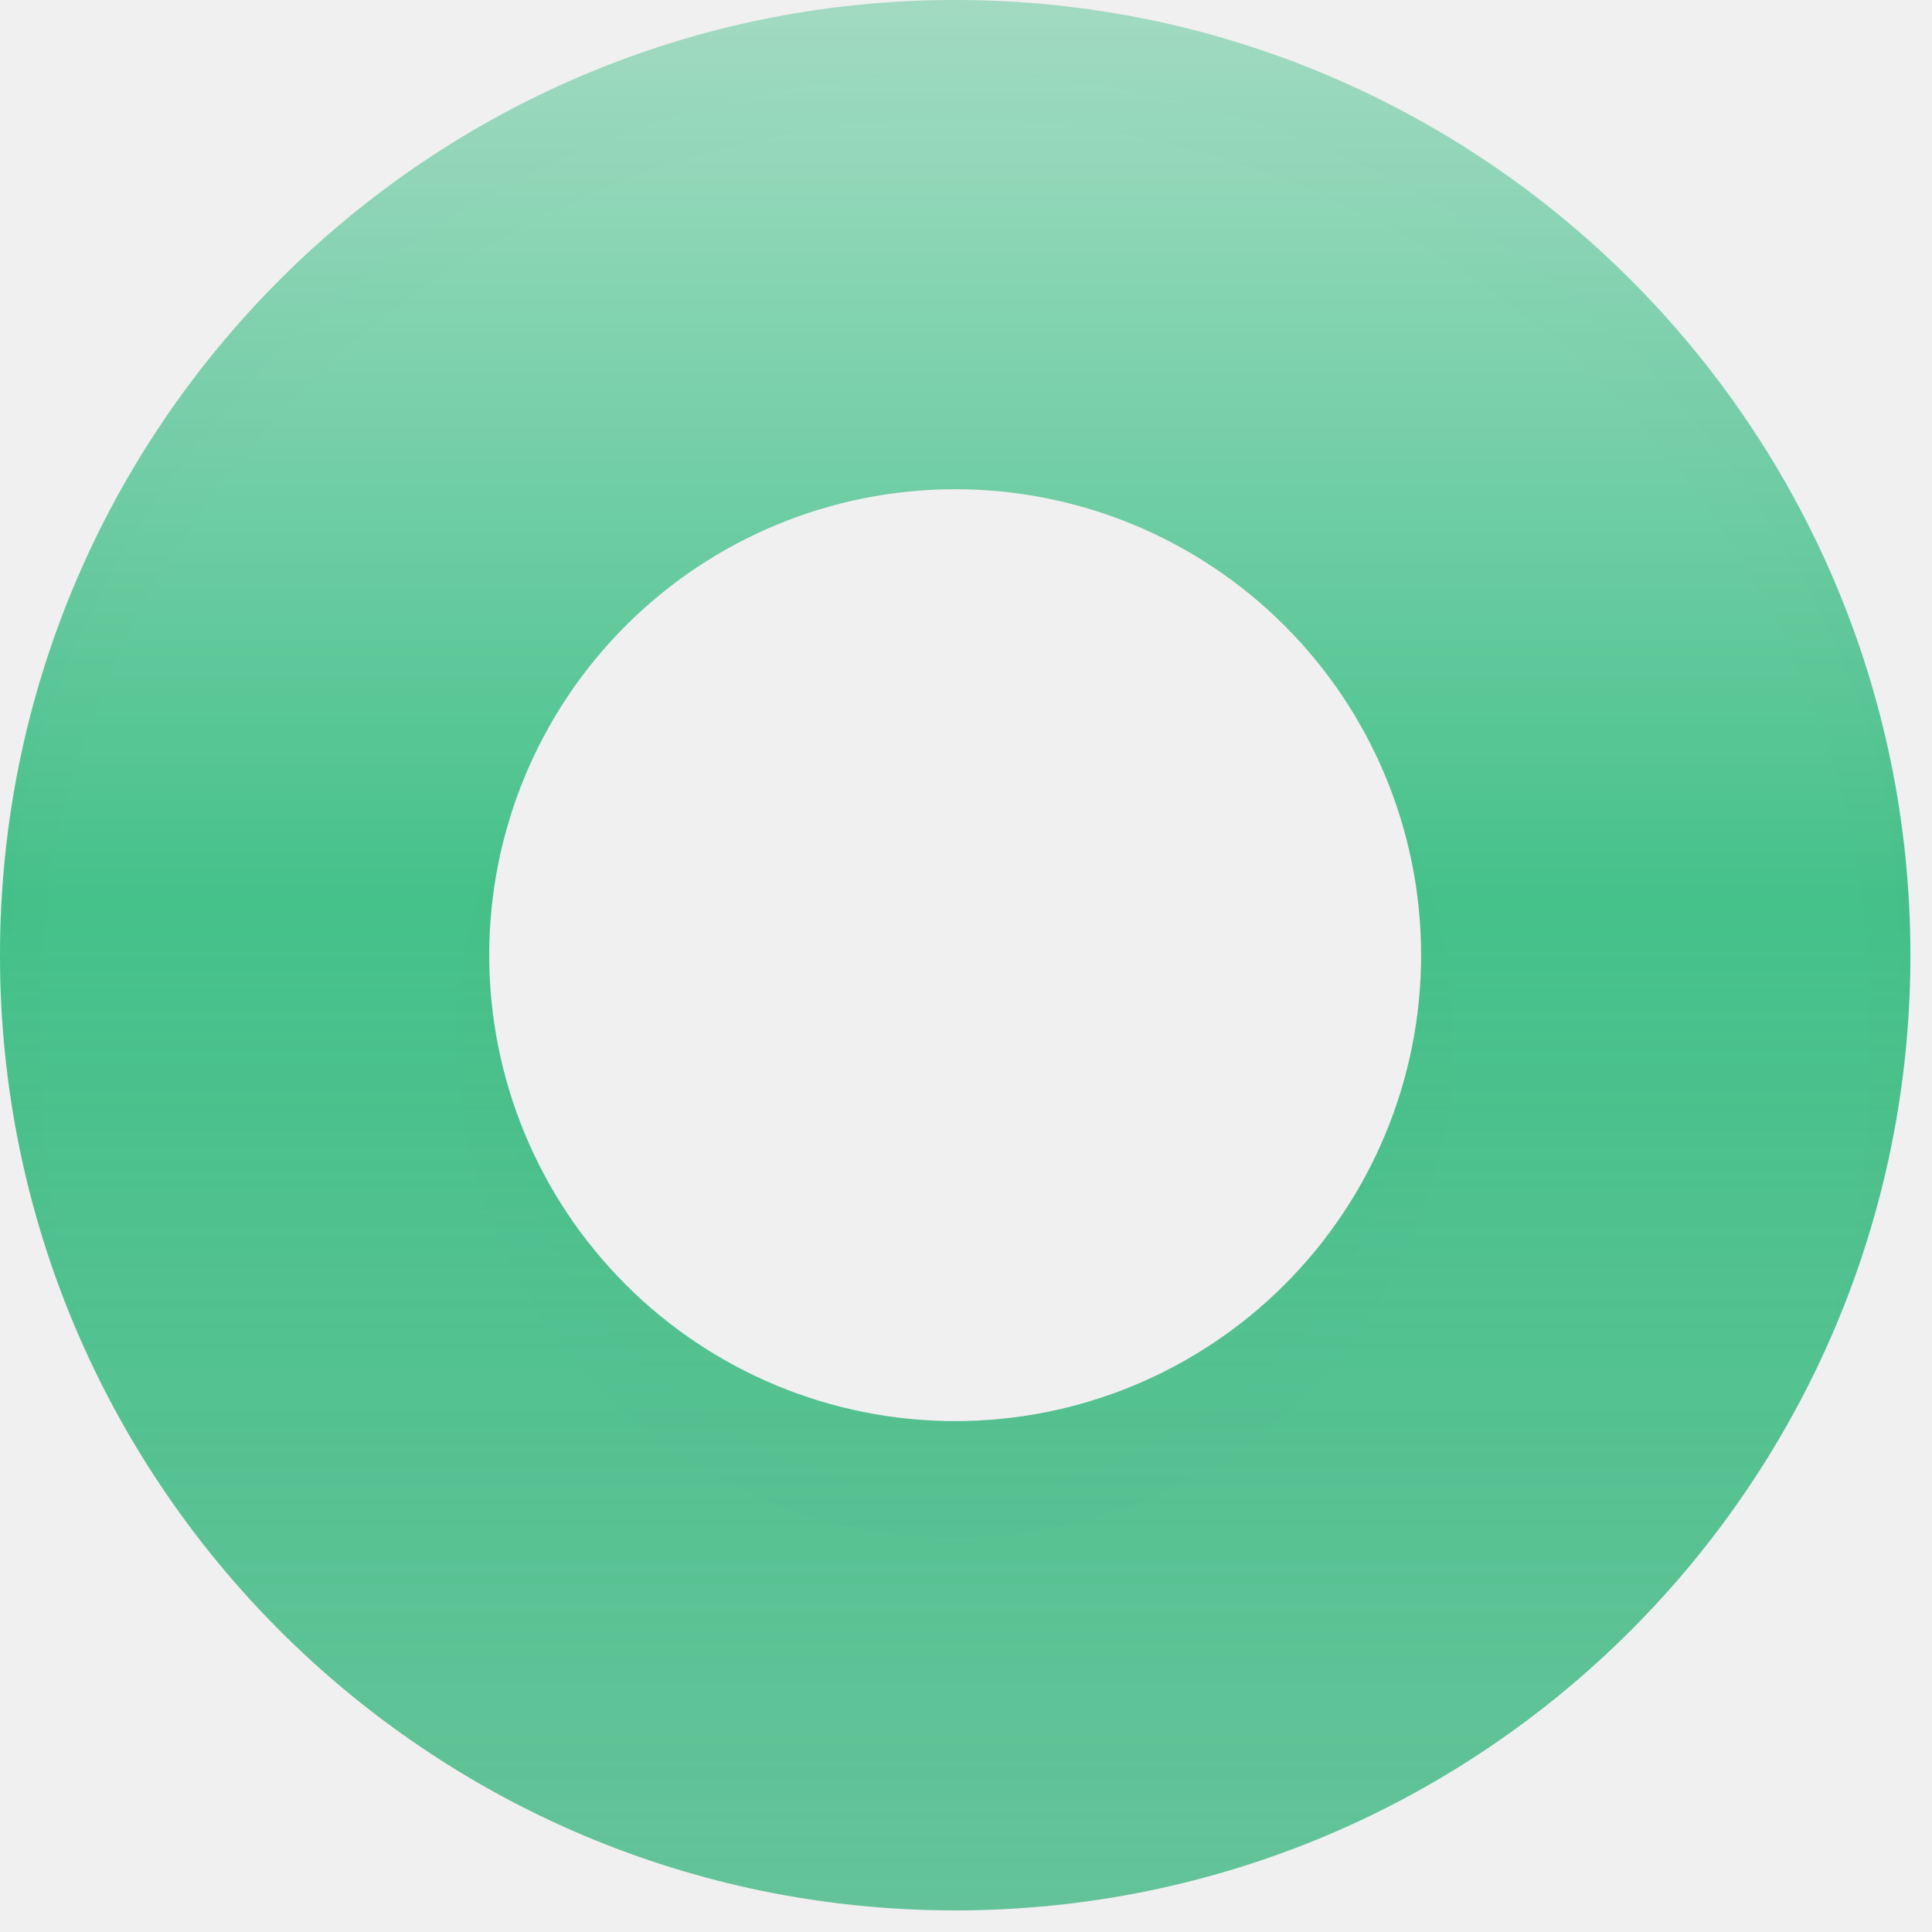
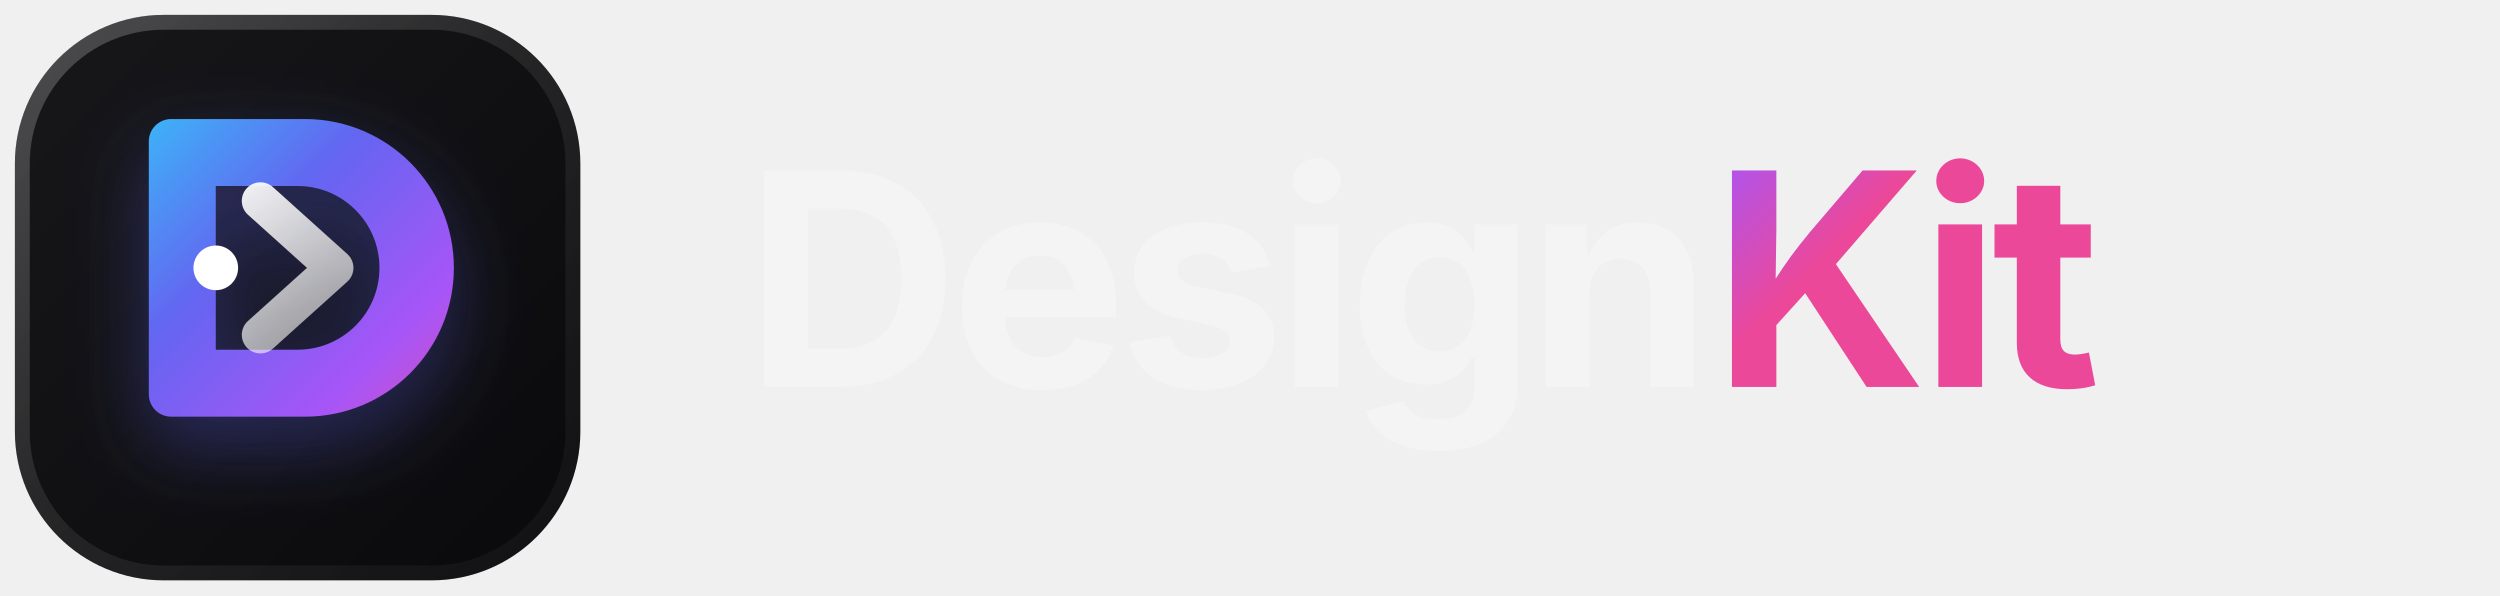
- <svg xmlns="http://www.w3.org/2000/svg" width="23" height="23" viewBox="0 0 23 23" fill="none">
-   <g filter="url(#filter0_i_2_2)">
-     <path fill-rule="evenodd" clip-rule="evenodd" d="M11.371 22.743C17.651 22.743 22.743 17.652 22.743 11.371C22.743 5.091 17.652 0 11.37 0C5.091 0 0 5.091 0 11.371C0 17.651 5.091 22.743 11.371 22.743ZM11.371 16.918C12.842 16.918 14.253 16.334 15.293 15.293C16.334 14.253 16.918 12.842 16.918 11.371C16.918 9.9 16.334 8.489 15.293 7.449C14.253 6.408 12.842 5.824 11.371 5.824C9.9 5.824 8.489 6.408 7.449 7.449C6.408 8.489 5.824 9.9 5.824 11.371C5.824 12.842 6.408 14.253 7.449 15.293C8.489 16.334 9.9 16.918 11.371 16.918Z" fill="url(#paint0_linear_2_2)" />
+ <svg xmlns="http://www.w3.org/2000/svg" viewBox="0 0 168 40" fill="none">
+   <defs>
+     <linearGradient id="dk-bg" x1="0" y1="0" x2="40" y2="40" gradientUnits="userSpaceOnUse">
+       <stop offset="0%" stop-color="#18181b" />
+       <stop offset="100%" stop-color="#09090b" />
+     </linearGradient>
+     <linearGradient id="dk-border" x1="0" y1="0" x2="40" y2="40" gradientUnits="userSpaceOnUse">
+       <stop offset="0%" stop-color="#ffffff" stop-opacity="0.25" />
+       <stop offset="50%" stop-color="#ffffff" stop-opacity="0.08" />
+       <stop offset="100%" stop-color="#ffffff" stop-opacity="0.02" />
+     </linearGradient>
+     <linearGradient id="dk-prism" x1="8" y1="8" x2="32" y2="32" gradientUnits="userSpaceOnUse">
+       <stop offset="0%" stop-color="#38bdf8" />
+       <stop offset="35%" stop-color="#6366f1" />
+       <stop offset="70%" stop-color="#a855f7" />
+       <stop offset="100%" stop-color="#ec4899" />
+     </linearGradient>
+     <linearGradient id="dk-glass" x1="16" y1="12" x2="24" y2="24" gradientUnits="userSpaceOnUse">
+       <stop offset="0%" stop-color="#ffffff" stop-opacity="0.95" />
+       <stop offset="100%" stop-color="#ffffff" stop-opacity="0.45" />
+     </linearGradient>
+     <filter id="dk-glow" x="2" y="2" width="36" height="36" filterUnits="userSpaceOnUse">
+       <feDropShadow dx="0" dy="2" stdDeviation="2.5" flood-color="#6366f1" flood-opacity="0.35" />
+     </filter>
+   </defs>
+   <g transform="translate(0, 0)">
+     <rect x="1" y="1" width="38" height="38" rx="10" fill="url(#dk-bg)" />
+     <rect x="1.5" y="1.5" width="37" height="37" rx="9.5" fill="none" stroke="url(#dk-border)" stroke-width="1" />
+     <g filter="url(#dk-glow)">
+       <path fill-rule="evenodd" clip-rule="evenodd" d="M10 9.5C10 8.672 10.672 8 11.5 8H20.5C26.023 8 30.5 12.477 30.5 18C30.5 23.523 26.023 28 20.5 28H11.5C10.672 28 10 27.328 10 26.5V9.5ZM14.5 12.5V23.5H20C23.038 23.5 25.5 21.038 25.5 18C25.5 14.962 23.038 12.5 20 12.5H14.5Z" fill="url(#dk-prism)" />
+       <path d="M17.5 13.5L22.5 18L17.5 22.5" stroke="url(#dk-glass)" stroke-width="2.5" stroke-linecap="round" stroke-linejoin="round" />
+       <circle cx="14.5" cy="18" r="1.5" fill="#ffffff" />
+     </g>
  </g>
-   <defs>
-     <filter id="filter0_i_2_2" x="0" y="0" width="22.743" height="23.743" filterUnits="userSpaceOnUse" color-interpolation-filters="sRGB">
-       <feFlood flood-opacity="0" result="BackgroundImageFix" />
-       <feBlend mode="normal" in="SourceGraphic" in2="BackgroundImageFix" result="shape" />
-       <feColorMatrix in="SourceAlpha" type="matrix" values="0 0 0 0 0 0 0 0 0 0 0 0 0 0 0 0 0 0 127 0" result="hardAlpha" />
-       <feOffset dy="1" />
-       <feGaussianBlur stdDeviation="0.5" />
-       <feComposite in2="hardAlpha" operator="arithmetic" k2="-1" k3="1" />
-       <feColorMatrix type="matrix" values="0 0 0 0 0 0 0 0 0 0 0 0 0 0 0 0 0 0 0.01 0" />
-       <feBlend mode="normal" in2="shape" result="effect1_innerShadow_2_2" />
-     </filter>
-     <linearGradient id="paint0_linear_2_2" x1="11.371" y1="-9.239" x2="11.371" y2="22.743" gradientUnits="userSpaceOnUse">
-       <stop stop-color="#F4F4F5" />
-       <stop offset="0.625" stop-color="#45C18A" />
-       <stop offset="1" stop-color="#41B883" stop-opacity="0.8" />
-     </linearGradient>
-   </defs>
+   <g transform="translate(50, 26)">
+     <text font-family="-apple-system, BlinkMacSystemFont, 'SF Pro Display', 'Inter', 'Segoe UI', sans-serif" font-size="20" font-weight="700" letter-spacing="-0.03em" fill="#f4f4f5">
+       Design<tspan fill="url(#dk-prism)">Kit</tspan>
+     </text>
+   </g>
</svg>
